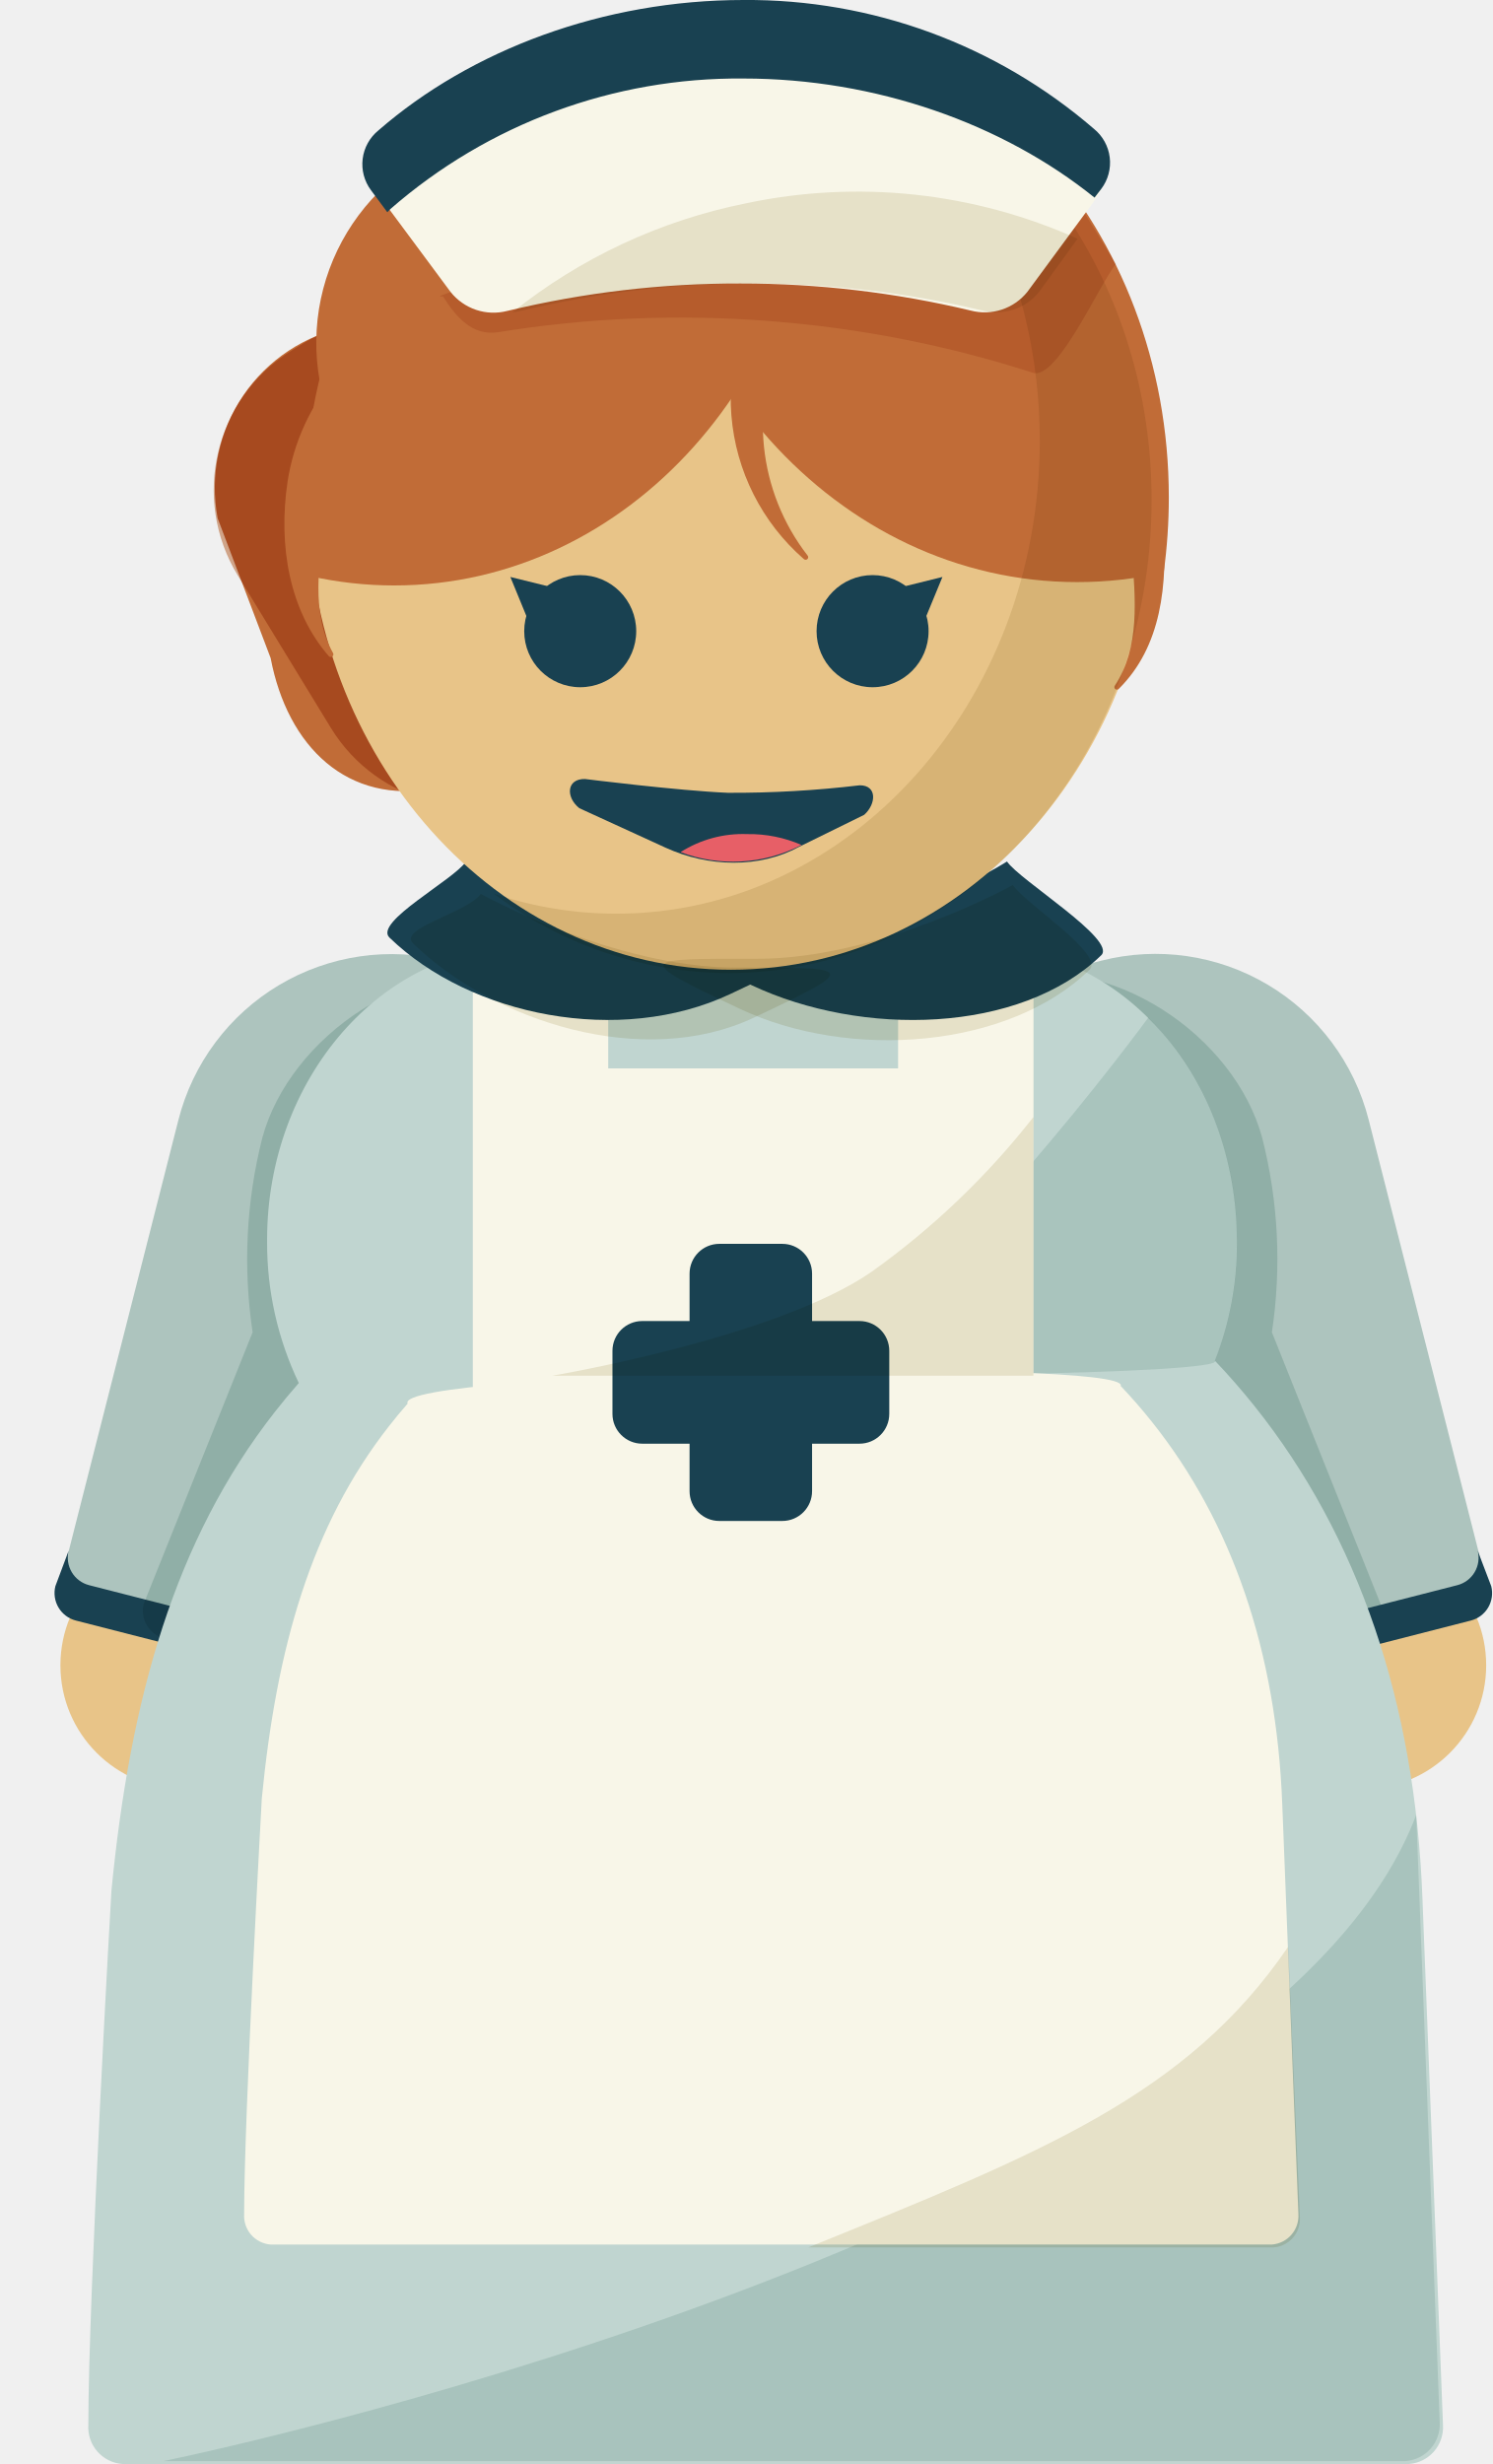
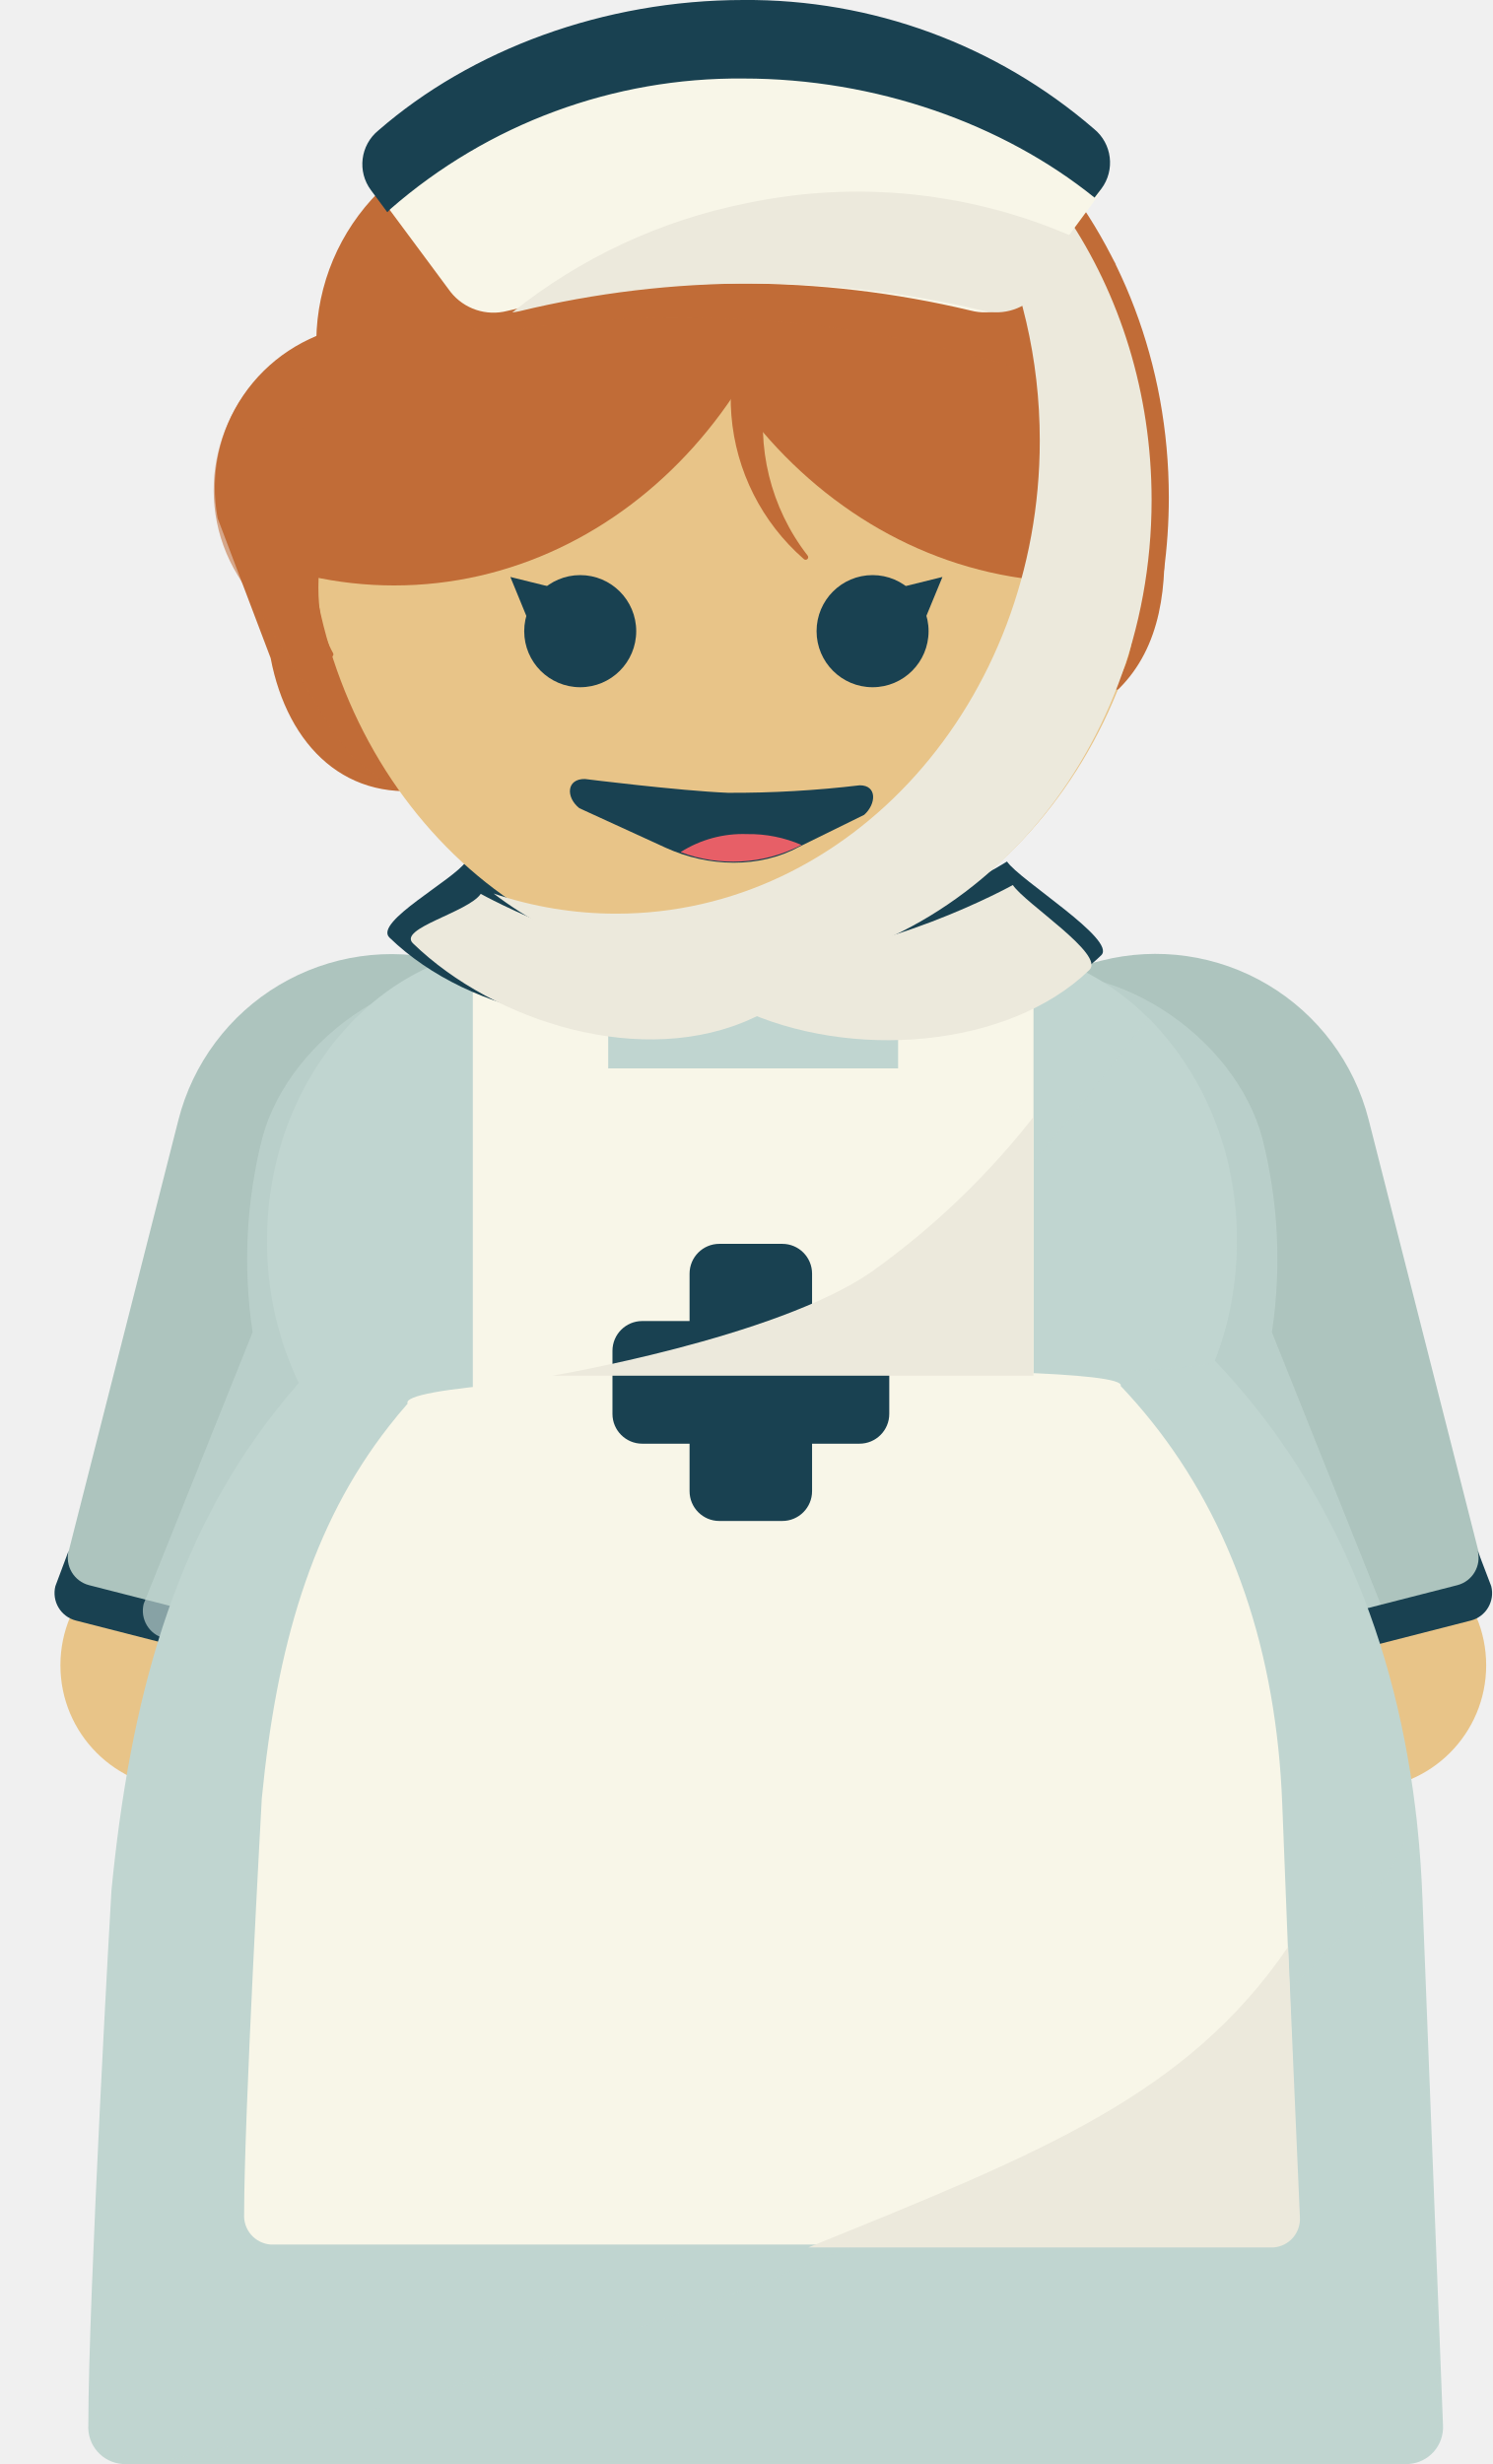
<svg xmlns="http://www.w3.org/2000/svg" width="387" height="639" viewBox="0 0 387 639" fill="none">
  <g clip-path="url(#clip0)">
-     <path d="M47.742 463.967C65.455 463.967 79.814 449.593 79.814 431.863C79.814 414.133 65.455 399.759 47.742 399.759C30.029 399.759 15.669 414.133 15.669 431.863C15.669 449.593 30.029 463.967 47.742 463.967Z" fill="#E8C488" />
-     <path d="M115.634 249.197L133.394 253.725C148.017 257.497 160.55 266.919 168.243 279.926C175.937 292.933 178.164 308.463 174.437 323.111L143.67 444.019C143.192 445.899 141.987 447.512 140.321 448.502C138.654 449.493 136.663 449.781 134.785 449.302L20.787 420.237C18.909 419.758 17.298 418.552 16.308 416.884C15.318 415.216 15.031 413.223 15.509 411.343L46.276 290.435C48.125 283.169 51.386 276.338 55.872 270.333C60.358 264.328 65.982 259.267 72.423 255.437C78.863 251.608 85.994 249.086 93.408 248.015C100.823 246.944 108.375 247.346 115.634 249.197Z" fill="#ADC4BE" />
-     <path d="M14.364 411.339C13.891 413.224 14.181 415.22 15.173 416.891C16.164 418.562 17.776 419.773 19.656 420.259L133.673 449.451C135.553 449.918 137.541 449.623 139.205 448.631C140.87 447.639 142.076 446.03 142.562 444.154L144.051 438.352C143.163 439.231 142.066 439.869 140.864 440.206C139.661 440.543 138.393 440.568 137.178 440.278L23.092 411.087C21.212 410.601 19.601 409.39 18.609 407.719C17.618 406.048 17.327 404.052 17.8 402.167" fill="#194151" />
-     <path d="M353.393 463.967C371.106 463.967 385.465 449.593 385.465 431.863C385.465 414.133 371.106 399.759 353.393 399.759C335.68 399.759 321.32 414.133 321.32 431.863C321.32 449.593 335.68 463.967 353.393 463.967Z" fill="#E8C488" />
-     <path d="M380.347 420.259L266.328 449.329C264.45 449.808 262.458 449.52 260.792 448.529C259.126 447.539 257.921 445.926 257.442 444.046L226.664 323.093C222.93 308.418 225.173 292.86 232.899 279.84C240.625 266.82 253.202 257.406 267.863 253.668L285.623 249.14C300.283 245.402 315.827 247.647 328.834 255.38C341.841 263.114 351.246 275.703 354.981 290.378L385.753 411.308C386.231 413.188 385.944 415.181 384.954 416.849C383.964 418.517 382.353 419.724 380.475 420.202L380.347 420.259Z" fill="#ADC4BE" />
-     <g style="mix-blend-mode:multiply" opacity="0.66">
-       <path d="M238.825 454.037L352.797 424.846C354.676 424.36 356.286 423.148 357.273 421.476C358.261 419.803 358.546 417.807 358.066 415.925L329.888 345.504C332.423 328.688 331.566 311.534 327.368 295.055C320.358 269.074 288.423 246.074 258.023 253.779L240.36 258.365C225.723 262.149 213.174 271.571 205.449 284.579C197.725 297.586 195.451 313.122 199.124 327.801L229.891 448.694C230.126 449.632 230.544 450.515 231.121 451.292C231.698 452.068 232.421 452.723 233.251 453.22C234.081 453.716 235 454.043 235.957 454.184C236.913 454.324 237.888 454.274 238.825 454.037Z" fill="#C0D5D0" />
-     </g>
-     <path d="M119.837 204.431H112.964C90.055 208.811 74.569 193.608 70.193 170.654L56.448 134.399C54.371 123.341 56.749 111.909 63.062 102.599C69.376 93.29 79.112 86.858 90.147 84.708C101.193 82.65 112.605 85.045 121.895 91.372C131.185 97.699 137.601 107.444 139.744 118.485L146.617 154.762C151.061 177.716 142.745 200.074 119.837 204.431Z" fill="#C16C37" />
-     <g style="mix-blend-mode:multiply" opacity="0.55">
-       <path d="M78.801 88.958L75.733 90.836C55.741 103.07 49.442 129.21 61.664 149.221L85.802 188.742C98.025 208.753 124.139 215.057 144.131 202.823L147.2 200.945C167.191 188.711 173.49 162.571 161.268 142.56L137.13 103.04C124.908 83.028 98.793 76.724 78.801 88.958Z" fill="#C16C37" />
-     </g>
-     <g style="mix-blend-mode:multiply" opacity="0.66">
-       <path d="M156.582 454.037L42.565 424.846C40.685 424.359 39.074 423.148 38.082 421.477C37.091 419.806 36.8 417.81 37.273 415.925L65.52 345.504C62.998 328.687 63.855 311.536 68.04 295.055C75.05 269.074 106.985 246.074 137.408 253.779L155.048 258.365C169.685 262.149 182.233 271.571 189.958 284.579C197.683 297.586 199.956 313.122 196.284 327.801L165.471 448.625C165.243 449.565 164.832 450.45 164.261 451.231C163.691 452.012 162.973 452.672 162.147 453.175C161.322 453.677 160.405 454.012 159.45 454.16C158.496 454.308 157.521 454.266 156.582 454.037Z" fill="#C0D5D0" />
-     </g>
-     <path d="M386.771 411.339C387.251 413.221 386.966 415.217 385.978 416.889C384.991 418.562 383.381 419.773 381.502 420.259L267.461 449.451C265.581 449.918 263.593 449.623 261.929 448.631C260.265 447.639 259.059 446.03 258.573 444.154L257.106 438.352C257.992 439.235 259.089 439.875 260.292 440.212C261.495 440.549 262.765 440.572 263.979 440.278L377.997 411.087C379.876 410.601 381.485 409.389 382.473 407.717C383.461 406.045 383.746 404.049 383.266 402.167" fill="#194151" />
-     <path d="M374.263 628.887C374.414 631.395 373.574 633.861 371.923 635.753C370.273 637.646 367.945 638.812 365.443 639H31.752C29.237 638.818 26.896 637.648 25.239 635.745C23.583 633.842 22.745 631.36 22.909 628.842C22.909 595.385 28.842 490.75 28.911 490.223C33.791 440.279 45.291 399.369 71.247 366.211C73.263 363.627 75.347 361.113 77.501 358.667C72.043 347.258 69.232 334.763 69.276 322.114V321.472C69.276 279.715 99.058 245.547 135.254 245.547H254.839C291.103 245.547 320.793 279.715 320.793 321.472V322.114C320.818 332.63 318.884 343.059 315.089 352.865C318.686 356.626 322.099 360.57 325.398 364.675C352.362 398.452 367 441.609 368.925 492.08L374.263 628.887Z" fill="#C0D5D0" />
-     <g style="mix-blend-mode:multiply" opacity="0.49">
-       <path d="M206.936 355.227C241.3 341.285 297.839 263.892 297.839 263.892C305.468 271.777 311.429 281.121 315.365 291.365C319.301 301.61 321.132 312.544 320.748 323.513C320.576 333.542 318.67 343.465 315.112 352.842C318.801 356.511 204.783 357.726 206.936 355.227Z" fill="#C0D5D0" />
-     </g>
-     <g style="mix-blend-mode:multiply" opacity="0.5">
-       <path d="M373.415 628.131C373.566 630.642 372.723 633.111 371.068 635.004C369.412 636.897 367.079 638.061 364.572 638.243H42.45C113.033 623.338 332.11 563.786 367.321 470.662L373.415 628.131Z" fill="#C0D5D0" />
-     </g>
-     <path d="M336.761 574.197C336.881 576.152 336.227 578.076 334.941 579.552C333.654 581.028 331.839 581.938 329.888 582.085H70.193C68.237 581.938 66.419 581.025 65.132 579.544C63.845 578.062 63.194 576.133 63.32 574.174C63.32 548.124 67.902 466.695 67.902 466.397C71.705 427.414 80.662 395.678 100.868 369.88C102.449 367.862 104.052 365.89 105.724 364.01C101.647 355.548 293.577 352.177 290.668 359.423C293.44 362.336 296.12 365.408 298.663 368.596C319.671 394.875 331.056 428.469 332.568 467.75L336.761 574.197Z" fill="#F8F6E8" />
-     <path d="M232.938 232.362V277.077H157.751V232.362L122.631 234.655V363.643H268.057V234.655L232.938 232.362Z" fill="#F8F6E8" />
-     <path d="M184.76 244.836C215.046 244.836 217.841 244.4 189.342 257.815C160.844 271.229 122.082 263.57 101.006 243.139C96.882 239.126 117.706 228.188 120.868 223.418C120.868 223.418 152.963 244.836 184.76 244.836Z" fill="#194151" />
-     <path d="M199.582 242.543C169.297 242.543 166.502 242.107 195.001 255.522C223.499 268.936 264.529 268.157 285.628 247.725C289.752 243.712 264.346 228.188 261.184 223.418C261.161 223.418 231.38 242.543 199.582 242.543Z" fill="#194151" />
-     <path d="M189.617 251.486C250.284 251.486 299.465 196.56 299.465 128.804C299.465 61.049 250.284 6.123 189.617 6.123C128.949 6.123 79.769 61.049 79.769 128.804C79.769 196.56 128.949 251.486 189.617 251.486Z" fill="#E8C488" />
-     <path d="M234.037 92.16C225.341 92.816 216.924 95.527 209.479 100.072C209.336 100.178 209.157 100.223 208.981 100.197C208.805 100.172 208.646 100.077 208.54 99.934C208.433 99.791 208.388 99.612 208.414 99.435C208.44 99.259 208.534 99.1 208.677 98.994C216.289 91.889 225.747 87.075 235.966 85.102C246.186 83.13 256.754 84.079 266.459 87.842C276.164 91.604 284.614 98.028 290.841 106.375C297.067 114.723 300.818 124.658 301.664 135.042C302.97 151.804 301.183 167.696 290.21 178.611C290.154 178.679 290.086 178.735 290.008 178.776C289.931 178.817 289.846 178.843 289.759 178.851C289.672 178.86 289.584 178.851 289.5 178.826C289.416 178.8 289.338 178.758 289.271 178.703C289.203 178.647 289.147 178.578 289.106 178.501C289.064 178.424 289.039 178.339 289.03 178.251C289.022 178.164 289.03 178.076 289.056 177.992C289.081 177.908 289.123 177.83 289.179 177.762C295.685 167.902 294.517 155.565 293.554 142.884C292.38 128.258 285.45 114.698 274.289 105.186C263.128 95.674 248.649 90.988 234.037 92.16Z" fill="#C16C37" />
-     <path d="M212.068 29.146C212.065 22.802 211.629 16.466 210.762 10.182C203.591 8.552 196.26 7.729 188.907 7.728C128.244 7.728 79.059 62.763 79.059 130.41C79.051 136.762 79.487 143.106 80.365 149.397C87.538 151.01 94.867 151.825 102.22 151.827C162.882 151.827 212.068 96.907 212.068 29.146Z" fill="#C16C37" />
-     <path d="M166.616 25.018C166.613 18.505 167.065 11.999 167.968 5.549C175.329 3.891 182.851 3.052 190.396 3.05C252.685 3.05 303.153 59.438 303.153 128.988C303.154 135.5 302.71 142.005 301.825 148.456C294.458 150.127 286.927 150.965 279.374 150.956C217.107 150.956 166.616 94.591 166.616 25.018Z" fill="#C16C37" />
-     <path d="M150.489 178.221C158.51 178.221 165.013 171.712 165.013 163.683C165.013 155.653 158.51 149.144 150.489 149.144C142.467 149.144 135.964 155.653 135.964 163.683C135.964 171.712 142.467 178.221 150.489 178.221Z" fill="#194151" />
-     <path d="M136.858 160.564L132.368 149.626L146.273 153.066L136.858 160.564Z" fill="#194151" />
-     <path d="M226.317 178.221C234.338 178.221 240.841 171.712 240.841 163.683C240.841 155.653 234.338 149.144 226.317 149.144C218.295 149.144 211.792 155.653 211.792 163.683C211.792 171.712 218.295 178.221 226.317 178.221Z" fill="#194151" />
-     <path d="M239.925 160.564L244.438 149.626L230.532 153.066L239.925 160.564Z" fill="#194151" />
-     <path d="M253.166 55.035C261.883 55.021 270.478 57.072 278.251 61.02C278.4 61.117 278.582 61.151 278.756 61.114C278.93 61.078 279.082 60.974 279.179 60.825C279.277 60.676 279.311 60.494 279.274 60.32C279.238 60.146 279.133 59.993 278.985 59.896C267.669 50.951 253.308 46.79 238.969 48.301C224.63 49.812 211.45 56.875 202.244 67.983C193.037 79.09 188.535 93.36 189.699 107.746C190.862 122.131 197.599 135.49 208.471 144.971C208.596 145.098 208.766 145.171 208.944 145.173C209.122 145.176 209.294 145.107 209.422 144.982C209.549 144.857 209.622 144.687 209.624 144.509C209.626 144.33 209.558 144.158 209.433 144.03C203.101 135.862 199.189 126.077 198.143 115.791C197.098 105.505 198.961 95.132 203.52 85.855C208.079 76.577 215.15 68.769 223.928 63.319C232.706 57.87 242.837 54.999 253.166 55.035Z" fill="#C16C37" />
-     <path d="M160.797 45.862C169.041 48.666 176.506 53.381 182.584 59.621C182.693 59.761 182.853 59.852 183.03 59.873C183.206 59.895 183.383 59.845 183.523 59.736C183.663 59.626 183.753 59.466 183.775 59.289C183.796 59.113 183.747 58.935 183.637 58.795C175.818 46.737 163.616 38.2 149.616 34.993C135.617 31.785 120.92 34.16 108.639 41.614C96.359 49.067 87.46 61.014 83.828 74.922C80.197 88.831 82.118 103.608 89.184 116.123C89.26 116.285 89.397 116.409 89.564 116.469C89.732 116.529 89.916 116.52 90.078 116.444C90.239 116.368 90.363 116.231 90.423 116.064C90.483 115.896 90.474 115.711 90.398 115.55C87.109 105.764 86.628 95.251 89.012 85.206C91.395 75.16 96.547 65.986 103.881 58.726C111.216 51.465 120.438 46.411 130.499 44.137C140.561 41.863 151.058 42.461 160.797 45.862Z" fill="#C16C37" />
-     <path d="M145.036 86.932C153.663 88.196 161.867 91.489 168.976 96.54C169.116 96.634 169.284 96.673 169.45 96.651C169.617 96.629 169.769 96.546 169.879 96.42C169.989 96.293 170.048 96.13 170.047 95.962C170.045 95.794 169.982 95.633 169.87 95.508C162.767 87.889 153.664 82.427 143.604 79.748C133.543 77.068 122.932 77.279 112.986 80.357C103.04 83.434 94.161 89.254 87.367 97.149C80.572 105.045 76.137 114.696 74.569 124.998C72.118 141.6 75.073 158.454 85.313 170.195C85.428 170.304 85.578 170.37 85.737 170.381C85.895 170.392 86.052 170.348 86.182 170.256C86.311 170.164 86.405 170.03 86.447 169.877C86.489 169.724 86.477 169.561 86.413 169.415C80.617 159.119 82.633 146.049 84.488 133.459C88.933 103.19 114.797 82.552 145.036 86.932Z" fill="#C16C37" />
-     <path d="M172.641 219.841L150.259 209.591C146.685 206.747 146.914 201.909 151.748 202.024C151.748 202.024 175.803 205.051 188.815 205.601C200.237 205.652 211.652 205.001 222.995 203.652C227.577 203.652 227.256 208.536 224.14 211.311L207.257 219.612C197.016 225.207 183.775 224.909 172.641 219.841Z" fill="#194151" />
-     <g style="mix-blend-mode:multiply" opacity="0.5">
-       <g style="mix-blend-mode:multiply" opacity="0.5">
-         <path d="M199.56 83.263C222.786 85.029 245.724 89.532 267.897 96.678C274.243 98.742 285.376 73.219 289.431 68.495L278.137 50.151C302.398 21.991 99.997 79.067 114.888 76.842C118.187 82.139 122.586 87.23 129.16 86.152C152.429 82.392 176.062 81.422 199.56 83.263Z" fill="#C16C37" />
-       </g>
-     </g>
-     <g style="mix-blend-mode:multiply">
-       <g style="mix-blend-mode:multiply">
-         <path d="M190.877 250.936C221.139 250.936 223.957 250.523 195.459 263.938C166.96 277.352 128.198 265.084 107.122 244.653C103.09 240.777 121.417 236.604 124.693 231.811C124.693 231.811 159.079 250.936 190.877 250.936Z" fill="#ECE9DC" />
-       </g>
-     </g>
-     <g style="mix-blend-mode:multiply">
-       <g style="mix-blend-mode:multiply">
-         <path d="M196.513 248.642C166.25 248.642 163.432 248.23 191.931 261.644C220.43 275.059 261.482 271.963 282.559 251.532C286.705 247.542 265.881 234.31 262.697 229.518C262.697 229.518 228.31 248.642 196.513 248.642Z" fill="#ECE9DC" />
-       </g>
-     </g>
-     <path d="M202.904 322.573H186.57C182.306 322.573 178.85 326.033 178.85 330.301V386.711C178.85 390.979 182.306 394.439 186.57 394.439H202.904C207.168 394.439 210.624 390.979 210.624 386.711V330.301C210.624 326.033 207.168 322.573 202.904 322.573Z" fill="#194151" />
-     <path d="M158.85 350.32V366.67C158.85 370.937 162.307 374.397 166.57 374.397H222.926C227.19 374.397 230.647 370.937 230.647 366.67V350.32C230.647 346.052 227.19 342.592 222.926 342.592H166.57C162.307 342.592 158.85 346.052 158.85 350.32Z" fill="#194151" />
-     <g style="mix-blend-mode:multiply">
-       <g style="mix-blend-mode:multiply">
-         <path d="M220.659 12.131C250.211 34.122 269.684 71.752 269.684 114.266C269.684 182.028 220.498 236.948 159.836 236.948C149.015 236.948 138.268 235.182 128.015 231.72C145.522 245.01 166.866 252.252 188.838 252.358C249.524 252.358 298.686 197.323 298.686 129.676C298.686 74.159 265.743 27.357 220.659 12.131Z" fill="#ECE9DC" />
-       </g>
-     </g>
-     <path d="M192 73.517C212.121 73.503 232.174 75.858 251.746 80.534C254.408 81.237 257.217 81.153 259.831 80.29C262.446 79.427 264.754 77.823 266.476 75.673L284.185 51.618C285.891 49.333 286.646 46.475 286.291 43.644C285.936 40.814 284.5 38.231 282.283 36.438C257.044 15.127 225.018 3.56 192 3.829C158.716 3.526 126.44 15.251 101.097 36.85C98.904 38.652 97.489 41.23 97.148 44.05C96.807 46.869 97.565 49.711 99.264 51.985L116.835 75.673C118.546 77.846 120.854 79.472 123.474 80.352C126.095 81.231 128.915 81.327 131.589 80.626C151.372 75.864 171.652 73.478 192 73.517Z" fill="#F8F6E8" />
-     <g style="mix-blend-mode:multiply">
-       <g style="mix-blend-mode:multiply">
-         <path d="M195.046 73.517C215.175 73.504 235.236 75.859 254.816 80.534C257.474 81.236 260.279 81.15 262.89 80.287C265.5 79.424 267.805 77.821 269.523 75.673L279.488 61.914C252.496 49.799 222.355 46.587 193.42 52.742C171.271 57.193 150.51 66.888 132.872 81.016C133.48 80.95 134.084 80.85 134.681 80.718C154.446 75.928 174.711 73.511 195.046 73.517Z" fill="#ECE9DC" />
-       </g>
-     </g>
-     <path d="M192.801 20.363C227.165 20.363 260.108 32.081 283.887 51.251L285.651 48.958C287.404 46.621 288.183 43.695 287.824 40.795C287.465 37.896 285.996 35.248 283.727 33.411C258.467 11.609 226.154 -0.265 192.801 -6.55586e-05C156.559 -6.55586e-05 122.173 12.91 98.142 33.823C95.885 35.66 94.425 38.298 94.066 41.187C93.707 44.076 94.478 46.992 96.217 49.325L100.456 55.035C100.73 54.76 100.982 54.462 101.28 54.186C126.629 32.09 159.189 20.056 192.801 20.363Z" fill="#194151" />
-     <g style="mix-blend-mode:multiply">
-       <g style="mix-blend-mode:multiply">
-         <path d="M226.065 329.819C201.232 347.017 143.25 356.763 143.25 356.763H268.034V289.69C256.036 305.008 241.902 318.522 226.065 329.819Z" fill="#ECE9DC" />
-       </g>
-     </g>
-     <g style="mix-blend-mode:multiply">
-       <path d="M337.15 574.976C337.276 576.93 336.623 578.855 335.336 580.329C334.048 581.803 332.229 582.706 330.277 582.841H209.639C269.958 558.374 307.758 543.469 334.103 504.875L337.15 574.976Z" fill="#ECE9DC" />
-     </g>
-     <path d="M176.513 220.988C181.518 222.87 186.859 223.694 192.198 223.405C197.537 223.117 202.758 221.724 207.532 219.314L207.898 219.13C203.449 217.195 198.637 216.233 193.786 216.31C187.688 216.082 181.665 217.713 176.513 220.988Z" fill="#E75F67" />
+     <path d="M47.742 463.967c17.713 0 32.072-14.374 32.072-32.104 0-17.73-14.359-32.104-32.072-32.104s-32.073 14.374-32.073 32.104c0 17.73 14.36 32.104 32.073 32.104z" fill="#E8C488" />
+     <path d="M115.634 249.197l17.76 4.528a57.045 57.045 0 0 1 34.849 26.201 57.149 57.149 0 0 1 6.194 43.185L143.67 444.019a7.31 7.31 0 0 1-8.885 5.283L20.787 420.237a7.31 7.31 0 0 1-4.479-3.353 7.32 7.32 0 0 1-.799-5.541l30.767-120.908a57.126 57.126 0 0 1 9.596-20.102 57.017 57.017 0 0 1 37.536-22.318 56.98 56.98 0 0 1 22.226 1.182z" fill="#ADC4BE" />
+     <path d="M14.364 411.339a7.367 7.367 0 0 0 .809 5.552 7.353 7.353 0 0 0 4.483 3.368l114.017 29.192a7.345 7.345 0 0 0 5.532-.82 7.36 7.36 0 0 0 3.357-4.477l1.489-5.802a7.352 7.352 0 0 1-6.873 1.926L23.092 411.087a7.353 7.353 0 0 1-4.483-3.368 7.367 7.367 0 0 1-.809-5.552" fill="#194151" />
+     <path d="M353.393 463.967c17.713 0 32.072-14.374 32.072-32.104 0-17.73-14.359-32.104-32.072-32.104s-32.073 14.374-32.073 32.104c0 17.73 14.36 32.104 32.073 32.104z" fill="#E8C488" />
+     <path d="M380.347 420.259l-114.019 29.07a7.3 7.3 0 0 1-5.536-.8 7.315 7.315 0 0 1-3.35-4.483l-30.778-120.953a57.147 57.147 0 0 1 6.235-43.253 57.048 57.048 0 0 1 34.964-26.172l17.76-4.528a56.997 56.997 0 0 1 43.211 6.24 57.099 57.099 0 0 1 26.147 34.998l30.772 120.93a7.322 7.322 0 0 1-.799 5.541 7.306 7.306 0 0 1-4.479 3.353l-.128.057z" fill="#ADC4BE" />
+     <path d="M238.825 454.037l113.972-29.191a7.33 7.33 0 0 0 4.476-3.37 7.346 7.346 0 0 0 .793-5.551l-28.178-70.421a127.422 127.422 0 0 0-2.52-50.449c-7.01-25.981-38.945-48.981-69.345-41.276l-17.663 4.586a57.28 57.28 0 0 0-34.911 26.214 57.377 57.377 0 0 0-6.325 43.222l30.767 120.893a7.357 7.357 0 0 0 8.934 5.343z" fill="#C0D5D0" opacity=".66" />
+     <path d="M119.837 204.431h-6.873c-22.909 4.38-38.395-10.823-42.771-33.777l-13.745-36.255a42.64 42.64 0 0 1 6.614-31.8 42.563 42.563 0 0 1 27.085-17.891 42.554 42.554 0 0 1 31.748 6.664 42.629 42.629 0 0 1 17.849 27.113l6.873 36.277c4.444 22.954-3.872 45.312-26.78 49.669z" fill="#C16C37" />
+     <path d="M78.801 88.958l-3.068 1.878C55.74 103.07 49.443 129.21 61.664 149.22l24.138 39.521c12.222 20.011 38.337 26.315 58.329 14.081l3.069-1.878c19.991-12.234 26.29-38.374 14.068-58.385l-24.138-39.52c-12.222-20.012-38.337-26.316-58.329-14.082z" fill="#C16C37" opacity=".55" />
+     <path d="M156.582 454.037L42.565 424.846a7.358 7.358 0 0 1-5.292-8.921l28.247-70.421a127.917 127.917 0 0 1 2.52-50.449c7.01-25.981 38.945-48.981 69.368-41.276l17.64 4.586a57.278 57.278 0 0 1 34.91 26.214 57.378 57.378 0 0 1 6.326 43.222l-30.813 120.824a7.35 7.35 0 0 1-3.324 4.55 7.358 7.358 0 0 1-5.565.862z" fill="#C0D5D0" opacity=".66" />
+     <path d="M386.771 411.339a7.343 7.343 0 0 1-5.269 8.92l-114.041 29.192a7.345 7.345 0 0 1-5.532-.82 7.362 7.362 0 0 1-3.356-4.477l-1.467-5.802a7.304 7.304 0 0 0 6.873 1.926l114.018-29.191a7.343 7.343 0 0 0 5.269-8.92" fill="#194151" />
+     <path d="M374.263 628.887a9.567 9.567 0 0 1-2.34 6.866 9.545 9.545 0 0 1-6.48 3.247H31.752a9.548 9.548 0 0 1-6.513-3.255 9.57 9.57 0 0 1-2.33-6.903c0-33.457 5.933-138.092 6.002-138.619 4.88-49.944 16.38-90.854 42.336-124.012a165.09 165.09 0 0 1 6.254-7.544 84.022 84.022 0 0 1-8.225-36.553v-.642c0-41.757 29.782-75.925 65.978-75.925h119.585c36.264 0 65.954 34.168 65.954 75.925v.642a84.646 84.646 0 0 1-5.704 30.751c3.597 3.761 7.01 7.705 10.309 11.81 26.964 33.777 41.602 76.934 43.527 127.405l5.338 136.807z" fill="#C0D5D0" />
+     <path d="M206.936 355.227c34.364-13.942 90.903-91.335 90.903-91.335a81.599 81.599 0 0 1 17.526 27.473 81.674 81.674 0 0 1 5.383 32.148 86.87 86.87 0 0 1-5.636 29.329c3.689 3.669-110.329 4.884-108.176 2.385z" fill="#C0D5D0" opacity=".49" />
+     <path d="M373.415 628.131a9.569 9.569 0 0 1-2.347 6.873 9.55 9.55 0 0 1-6.496 3.239H42.45c70.583-14.905 289.66-74.457 324.871-167.581l6.094 157.469z" fill="#C0D5D0" opacity=".5" />
+     <path d="M336.761 574.197a7.447 7.447 0 0 1-6.873 7.888H70.193a7.444 7.444 0 0 1-5.061-2.541 7.459 7.459 0 0 1-1.812-5.37c0-26.05 4.582-107.479 4.582-107.777 3.803-38.983 12.76-70.719 32.966-96.517 1.581-2.018 3.184-3.99 4.856-5.87-4.077-8.462 187.853-11.833 184.944-4.587a139.753 139.753 0 0 1 7.995 9.173c21.008 26.279 32.393 59.873 33.905 99.154l4.193 106.447z" fill="#F8F6E8" />
+     <path d="M232.938 232.362v44.715h-75.187v-44.715l-35.12 2.293v128.988h145.426V234.655l-35.119-2.293z" fill="#F8F6E8" />
+     <path d="M184.76 244.836c30.286 0 33.081-.436 4.582 12.979-28.498 13.414-67.26 5.755-88.336-14.676-4.124-4.013 16.7-14.951 19.862-19.721 0 0 32.095 21.418 63.892 21.418z" fill="#194151" />
+     <path d="M199.582 242.543c-30.285 0-33.08-.436-4.581 12.979 28.498 13.414 69.528 12.635 90.627-7.797 4.124-4.013-21.282-19.537-24.444-24.307-.023 0-29.804 19.125-61.602 19.125z" fill="#194151" />
+     <path d="M189.617 251.486c60.667 0 109.848-54.926 109.848-122.682 0-67.755-49.181-122.681-109.848-122.681-60.668 0-109.848 54.926-109.848 122.681 0 67.756 49.18 122.682 109.848 122.682z" fill="#E8C488" />
+     <path d="M234.037 92.16a55.072 55.072 0 0 0-24.558 7.912.671.671 0 0 1-.802-1.078 55.375 55.375 0 0 1 27.289-13.892 55.344 55.344 0 0 1 30.493 2.74 55.407 55.407 0 0 1 24.382 18.533 55.487 55.487 0 0 1 10.823 28.667c1.306 16.762-.481 32.654-11.454 43.569a.658.658 0 0 1-.451.24.668.668 0 0 1-.58-1.089c6.506-9.86 5.338-22.197 4.375-34.878a55.35 55.35 0 0 0-19.265-37.698 55.243 55.243 0 0 0-40.252-13.026zM212.068 29.146a139.237 139.237 0 0 0-1.306-18.964 98.691 98.691 0 0 0-21.855-2.454c-60.663 0-109.848 55.035-109.848 122.682a136.224 136.224 0 0 0 1.306 18.987 99.746 99.746 0 0 0 21.855 2.43c60.662 0 109.848-54.92 109.848-122.681z" fill="#C16C37" />
+     <path d="M166.616 25.018a139.955 139.955 0 0 1 1.352-19.469 102.173 102.173 0 0 1 22.428-2.5c62.289 0 112.757 56.389 112.757 125.939a143.081 143.081 0 0 1-1.328 19.468 100.952 100.952 0 0 1-22.451 2.5c-62.267 0-112.758-56.365-112.758-125.938z" fill="#C16C37" />
+     <path d="M150.489 178.221c8.021 0 14.524-6.509 14.524-14.538 0-8.03-6.503-14.539-14.524-14.539-8.022 0-14.525 6.509-14.525 14.539 0 8.029 6.503 14.538 14.525 14.538z" fill="#194151" />
+     <path d="M136.858 160.564l-4.49-10.938 13.905 3.44-9.415 7.498zM226.317 178.221c8.021 0 14.524-6.509 14.524-14.538 0-8.03-6.503-14.539-14.524-14.539-8.022 0-14.525 6.509-14.525 14.539 0 8.029 6.503 14.538 14.525 14.538z" fill="#194151" />
+     <path d="M239.925 160.564l4.513-10.938-13.906 3.44 9.393 7.498z" fill="#194151" />
+     <path d="M253.166 55.035a55.209 55.209 0 0 1 25.085 5.985.672.672 0 0 0 .734-1.124 55.199 55.199 0 0 0-76.741 8.087 55.318 55.318 0 0 0-12.545 39.763 55.303 55.303 0 0 0 18.772 37.225.675.675 0 0 0 .951.011.675.675 0 0 0 .011-.952 55.208 55.208 0 0 1 14.495-80.71 55.08 55.08 0 0 1 29.238-8.285zM160.797 45.862a55.25 55.25 0 0 1 21.787 13.759.666.666 0 0 0 .939.115.671.671 0 0 0 .114-.94 55.255 55.255 0 0 0-34.021-23.803 55.21 55.21 0 0 0-40.977 6.62 55.305 55.305 0 0 0-24.81 33.31 55.356 55.356 0 0 0 5.355 41.2.668.668 0 0 0 .894.321.672.672 0 0 0 .32-.894 55.224 55.224 0 0 1-1.386-30.344 55.19 55.19 0 0 1 14.869-26.48 55.11 55.11 0 0 1 26.618-14.589 55.067 55.067 0 0 1 30.298 1.725z" fill="#C16C37" />
+     <path d="M145.036 86.932a55.131 55.131 0 0 1 23.94 9.608.688.688 0 0 0 .894-1.032 55.411 55.411 0 0 0-26.266-15.76 55.365 55.365 0 0 0-30.618.609 55.412 55.412 0 0 0-25.62 16.792 55.495 55.495 0 0 0-12.797 27.849c-2.451 16.602.504 33.456 10.744 45.197a.687.687 0 0 0 1.1-.78c-5.796-10.296-3.78-23.366-1.925-35.956 4.445-30.269 30.309-50.907 60.548-46.527z" fill="#C16C37" />
+     <path d="M172.641 219.841l-22.382-10.25c-3.574-2.844-3.345-7.682 1.489-7.567 0 0 24.055 3.027 37.067 3.577 11.422.051 22.837-.6 34.18-1.949 4.582 0 4.261 4.884 1.145 7.659l-16.883 8.301c-10.241 5.595-23.482 5.297-34.616.229z" fill="#194151" />
+     <path d="M199.56 83.263a295.901 295.901 0 0 1 68.337 13.415c6.346 2.064 17.479-23.459 21.534-28.183L278.137 50.15c24.261-28.159-178.14 28.917-163.249 26.692 3.299 5.297 7.698 10.388 14.272 9.31a296.21 296.21 0 0 1 70.4-2.889z" fill="#C16C37" opacity=".5" />
+     <path d="M190.877 250.936c30.262 0 33.08-.413 4.582 13.002-28.499 13.414-67.261 1.146-88.337-19.285-4.032-3.876 14.295-8.049 17.571-12.842 0 0 34.386 19.125 66.184 19.125z" fill="#ECE9DC" />
+     <path d="M196.513 248.642c-30.263 0-33.081-.412-4.582 13.002 28.499 13.415 69.551 10.319 90.628-10.112 4.146-3.99-16.678-17.222-19.862-22.014 0 0-34.387 19.124-66.184 19.124z" fill="#ECE9DC" />
+     <path d="M202.904 322.573H186.57c-4.264 0-7.72 3.46-7.72 7.728v56.41c0 4.268 3.456 7.728 7.72 7.728h16.334c4.264 0 7.72-3.46 7.72-7.728v-56.41c0-4.268-3.456-7.728-7.72-7.728z" fill="#194151" />
+     <path d="M158.85 350.32v16.35c0 4.267 3.457 7.727 7.72 7.727h56.356c4.264 0 7.721-3.46 7.721-7.727v-16.35c0-4.268-3.457-7.728-7.721-7.728H166.57c-4.263 0-7.72 3.46-7.72 7.728z" fill="#194151" />
+     <path d="M220.659 12.13c29.552 21.992 49.025 59.622 49.025 102.136 0 67.762-49.186 122.682-109.848 122.682a99.463 99.463 0 0 1-31.821-5.228 101.4 101.4 0 0 0 60.823 20.638c60.686 0 109.848-55.035 109.848-122.682 0-55.517-32.943-102.32-78.027-117.545z" fill="#ECE9DC" />
+     <path d="M192 73.517a256.348 256.348 0 0 1 59.746 7.017 14.212 14.212 0 0 0 14.73-4.861l17.709-24.055a11.035 11.035 0 0 0-1.902-15.18A138.194 138.194 0 0 0 192 3.829a138.198 138.198 0 0 0-90.903 33.021 11.033 11.033 0 0 0-1.833 15.135l17.571 23.688a14.192 14.192 0 0 0 14.754 4.953A255.991 255.991 0 0 1 192 73.517z" fill="#F8F6E8" />
+     <path d="M195.046 73.517a256.647 256.647 0 0 1 59.77 7.017 14.19 14.19 0 0 0 14.707-4.861l9.965-13.759a139.365 139.365 0 0 0-86.068-9.172 141.417 141.417 0 0 0-60.548 28.274 16.515 16.515 0 0 0 1.809-.298 256.007 256.007 0 0 1 60.365-7.2z" fill="#ECE9DC" />
+     <path d="M192.801 20.363c34.364 0 67.307 11.718 91.086 30.888l1.764-2.293a11.29 11.29 0 0 0-1.924-15.547A137.49 137.49 0 0 0 192.801 0c-36.242 0-70.628 12.91-94.66 33.823a11.285 11.285 0 0 0-1.924 15.502l4.239 5.71c.274-.275.526-.573.824-.849a137.375 137.375 0 0 1 91.521-33.823z" fill="#194151" />
+     <path d="M226.065 329.819c-24.833 17.198-82.815 26.944-82.815 26.944h124.784V289.69a203.208 203.208 0 0 1-41.969 40.129zM337.15 574.976a7.415 7.415 0 0 1-1.814 5.353 7.396 7.396 0 0 1-5.059 2.512H209.639c60.319-24.467 98.119-39.372 124.464-77.966l3.047 70.101z" fill="#ECE9DC" />
+     <path d="M176.513 220.988a38.633 38.633 0 0 0 31.019-1.674l.366-.184a34.03 34.03 0 0 0-14.112-2.82 30.1 30.1 0 0 0-17.273 4.678z" fill="#E75F67" />
  </g>
  <defs>
    <clipPath id="clip0">
-       <rect width="387" height="639" fill="white" />
+       <path fill="#fff" d="M0 0h387v639H0z" />
    </clipPath>
  </defs>
</svg>
